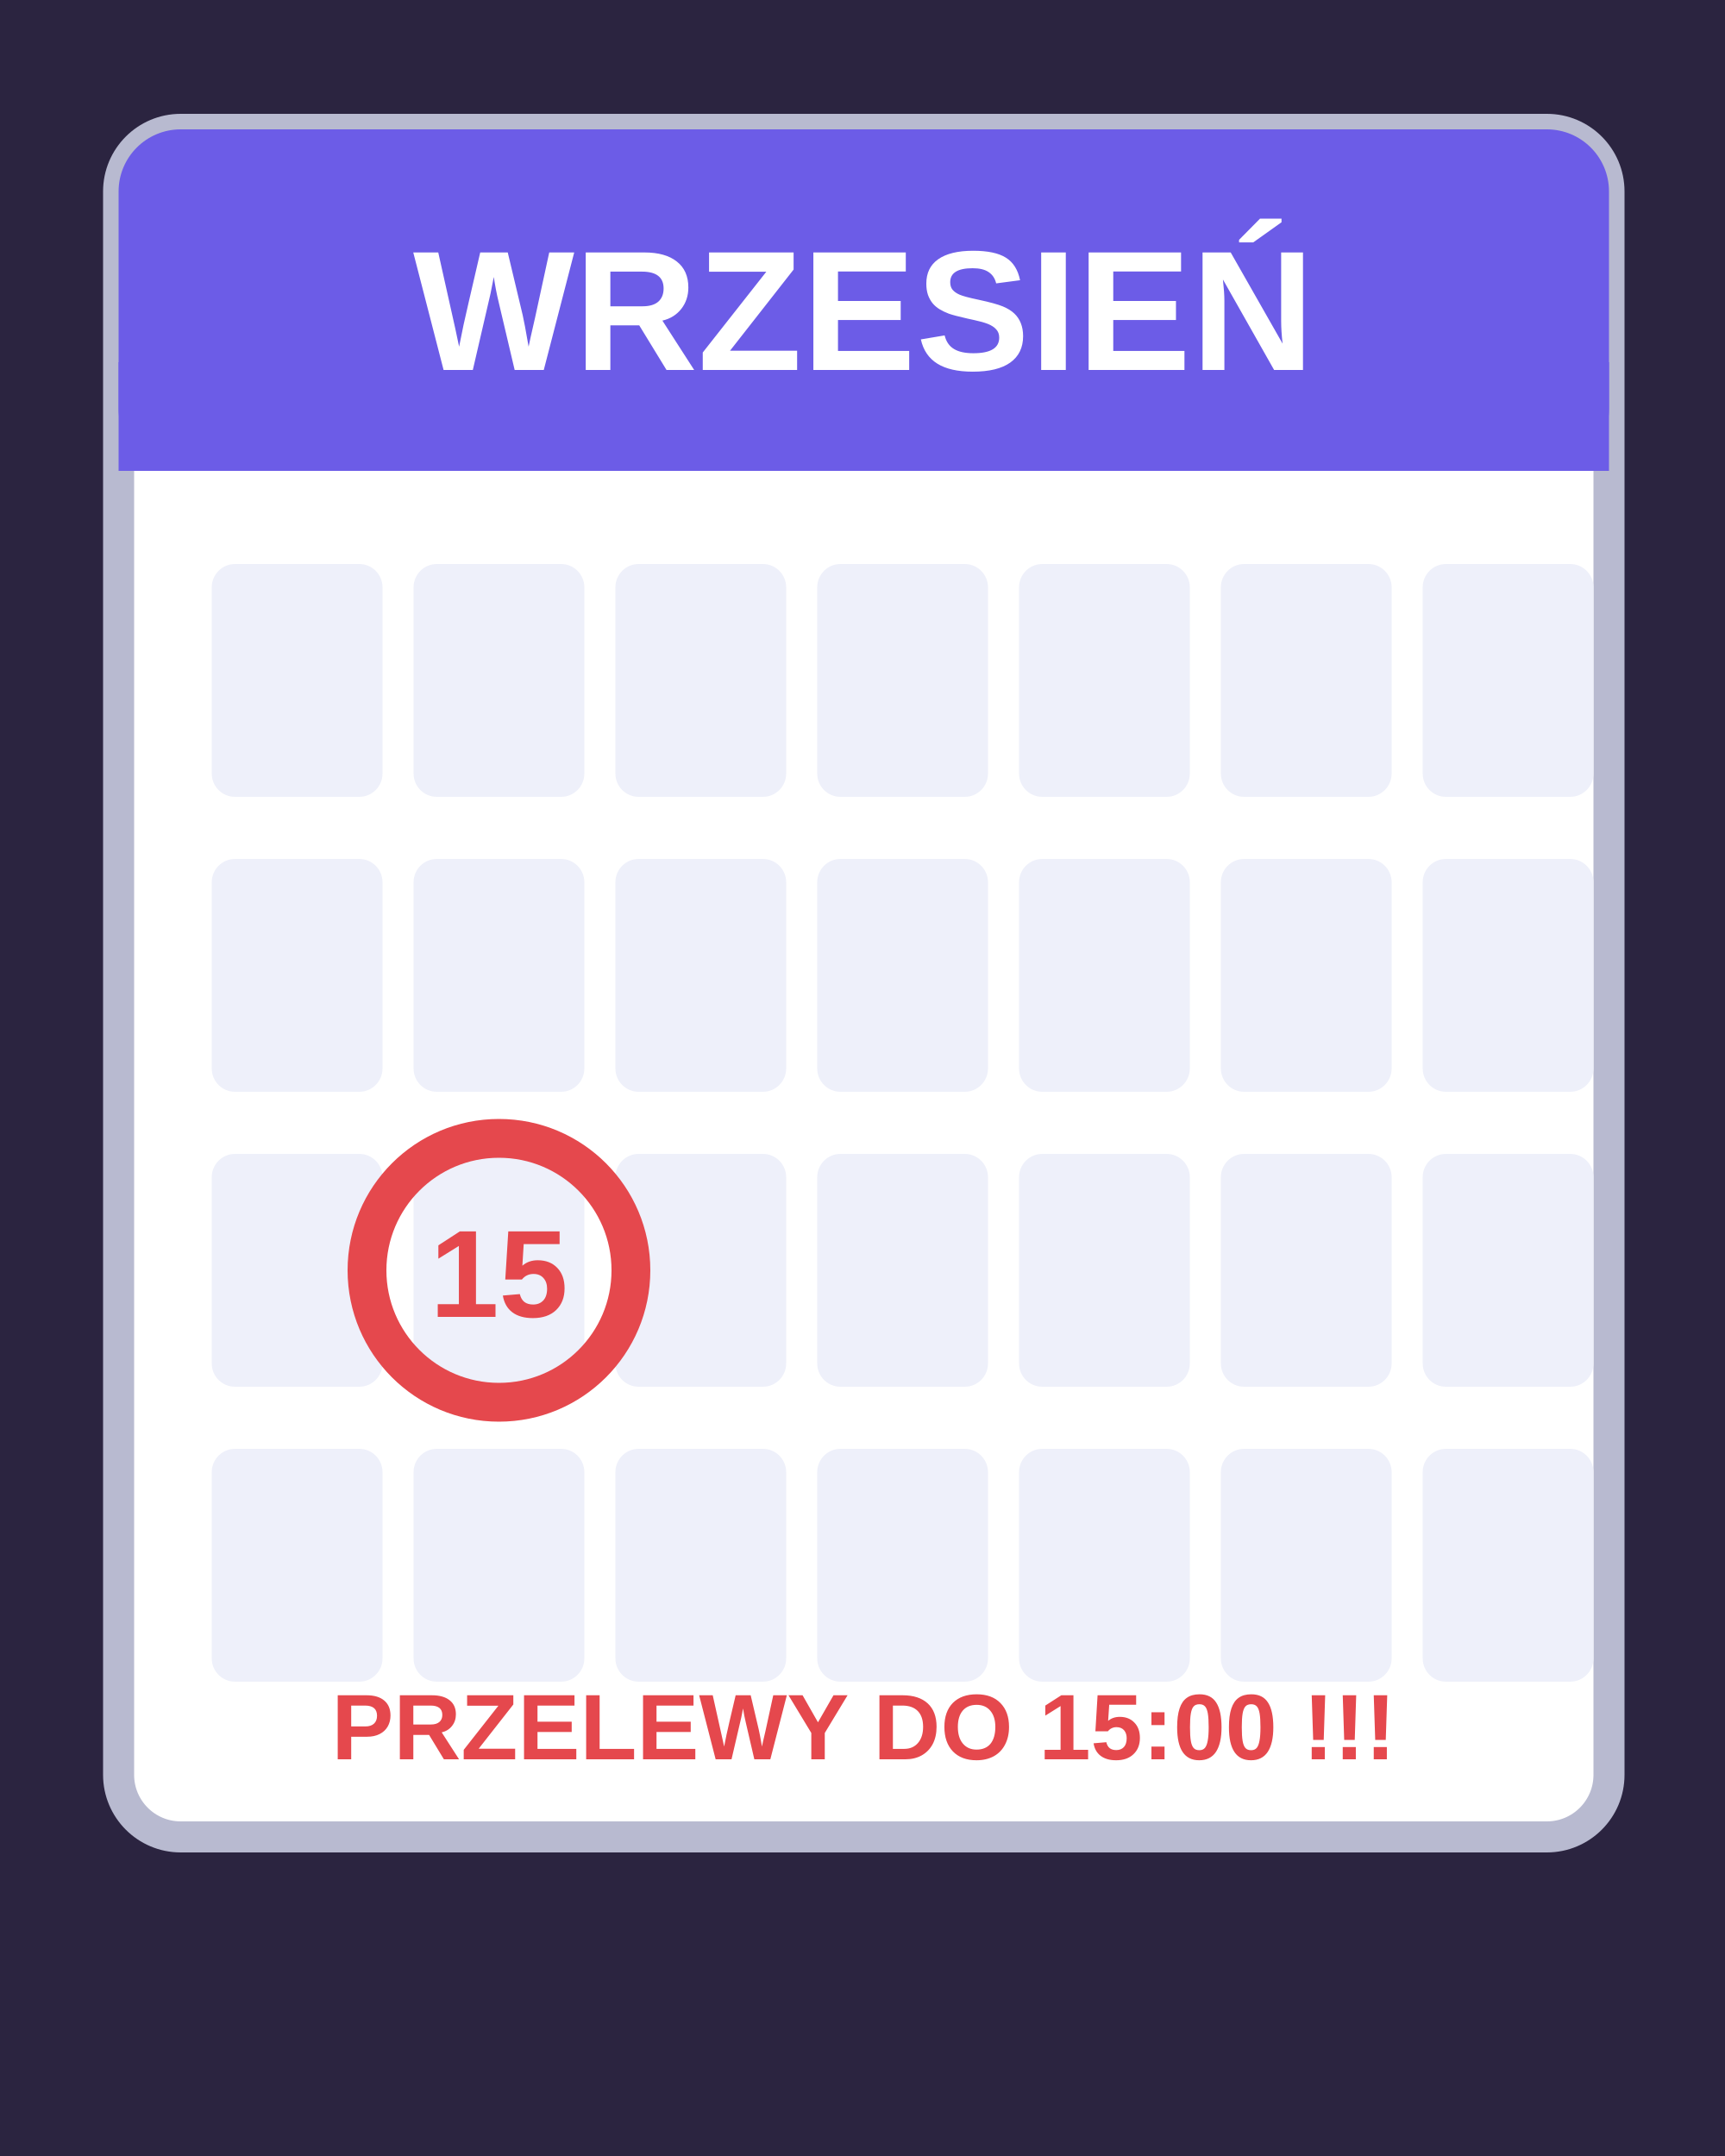
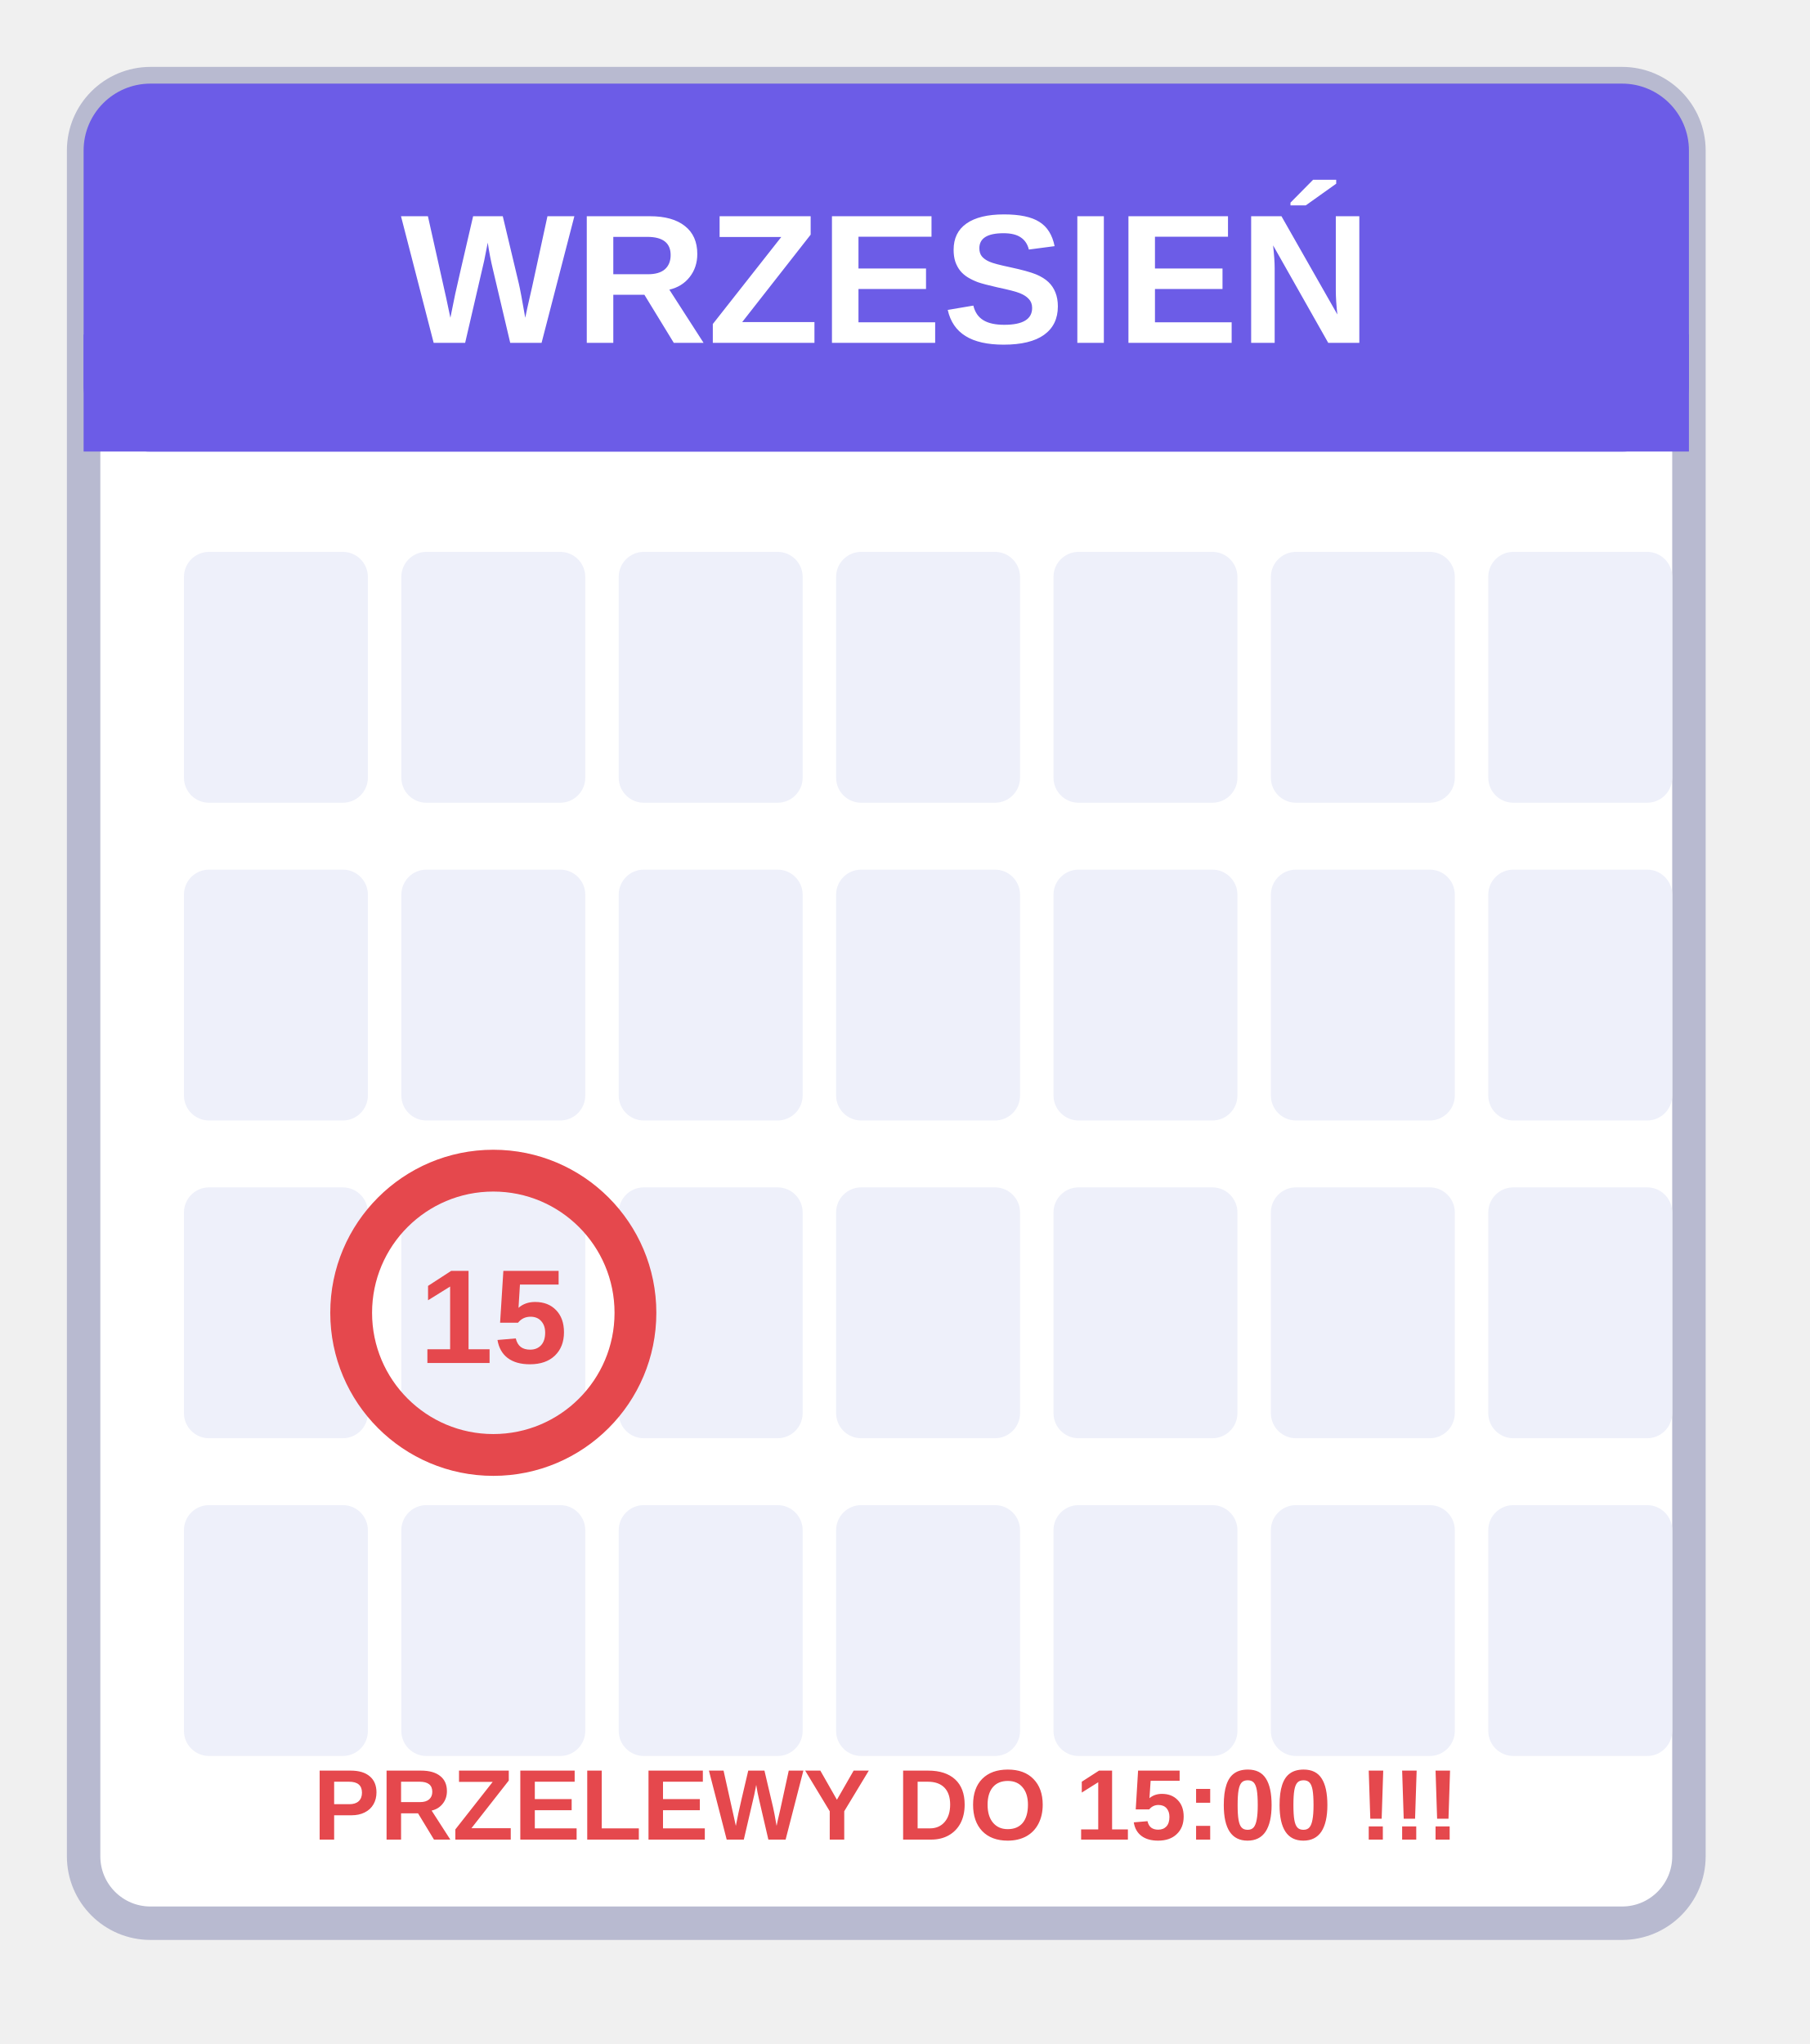
- <svg xmlns="http://www.w3.org/2000/svg" id="static" viewBox="0 0 800 1000" width="800" height="1000" font-family="Arial, Helvetica, sans-serif">
+ <svg xmlns="http://www.w3.org/2000/svg" id="static" viewBox="0 0 779 880" width="779" height="880" font-family="Arial, Helvetica, sans-serif">
  <style>
.a-blink{animation:a-blink 1.2s ease-in-out infinite}
.a-blink-slow{animation:a-blink 3s ease-in-out infinite}
.a-glow{animation:a-glow 5s ease-in-out infinite}
.a-pulse{animation:a-pulse 2.2s ease-in-out infinite}
.a-steam{animation:a-steam 2.8s ease-in-out infinite;transform-box:fill-box;transform-origin:center bottom}
.a-sway{animation:a-sway 6s ease-in-out infinite;transform-box:fill-box;transform-origin:center bottom}
.a-flutter{animation:a-flutter 4.5s ease-in-out infinite;transform-box:fill-box;transform-origin:center top}
.a-bounce{animation:a-bounce 2.6s ease-in-out infinite;transform-box:fill-box;transform-origin:center}
.a-ring{animation:a-ring 1.2s ease-in-out infinite;transform-box:fill-box;transform-origin:center}
.a-wave{animation:a-wave 1.2s ease-out infinite}
.a-grow{animation:a-grow .9s ease-in-out infinite;transform-box:fill-box;transform-origin:center}
.a-shimmer{animation:a-shimmer 3.5s ease-in-out infinite}
.d1{animation-delay:.35s}.d2{animation-delay:.7s}
@keyframes a-blink{0%,100%{opacity:1}50%{opacity:.2}}
@keyframes a-glow{0%,100%{opacity:1}50%{opacity:.65}}
@keyframes a-pulse{0%,100%{opacity:1}50%{opacity:.45}}
@keyframes a-steam{0%{opacity:0;transform:translateY(6px)}40%{opacity:.9}100%{opacity:0;transform:translateY(-10px)}}
@keyframes a-sway{0%,100%{transform:rotate(0)}50%{transform:rotate(1.6deg)}}
@keyframes a-flutter{0%,100%{transform:rotate(0)}50%{transform:rotate(-1.4deg)}}
@keyframes a-bounce{0%,70%,100%{transform:scale(1)}80%{transform:scale(1.18)}90%{transform:scale(.95)}}
@keyframes a-ring{0%,100%{transform:rotate(0)}10%{transform:rotate(-2.5deg)}20%{transform:rotate(2.5deg)}30%{transform:rotate(-2.5deg)}40%{transform:rotate(0)}}
@keyframes a-wave{0%{opacity:0}30%{opacity:1}100%{opacity:0}}
@keyframes a-grow{0%,100%{transform:scale(1)}50%{transform:scale(1.12)}}
@keyframes a-shimmer{0%,100%{opacity:.55}50%{opacity:1}}
@media (prefers-reduced-motion: reduce){*{animation:none!important}}
#static:target *{animation:none!important}
</style>
-   <rect width="800" height="1000" fill="#2B2440" />
-   <g id="item-kalendarz" transform="translate(55 60) scale(3.6)">
+   <g id="item-kalendarz" transform="translate(36 36) scale(3.6)">
    <rect width="192" height="220" rx="8" fill="#FFFFFF" stroke="#B8BAD0" stroke-width="4" />
    <rect width="192" height="44" rx="8" fill="#6C5CE7" />
    <rect y="30" width="192" height="14" fill="#6C5CE7" />
    <text x="96" y="31" font-size="22" fill="#FFFFFF" font-weight="bold" text-anchor="middle">WRZESIEŃ</text>
    <rect x="12" y="56" width="22" height="30" rx="3" fill="#EEF0FA" />
    <rect x="38" y="56" width="22" height="30" rx="3" fill="#EEF0FA" />
    <rect x="64" y="56" width="22" height="30" rx="3" fill="#EEF0FA" />
    <rect x="90" y="56" width="22" height="30" rx="3" fill="#EEF0FA" />
    <rect x="116" y="56" width="22" height="30" rx="3" fill="#EEF0FA" />
    <rect x="142" y="56" width="22" height="30" rx="3" fill="#EEF0FA" />
    <rect x="168" y="56" width="22" height="30" rx="3" fill="#EEF0FA" />
    <rect x="12" y="94" width="22" height="30" rx="3" fill="#EEF0FA" />
    <rect x="38" y="94" width="22" height="30" rx="3" fill="#EEF0FA" />
    <rect x="64" y="94" width="22" height="30" rx="3" fill="#EEF0FA" />
    <rect x="90" y="94" width="22" height="30" rx="3" fill="#EEF0FA" />
    <rect x="116" y="94" width="22" height="30" rx="3" fill="#EEF0FA" />
    <rect x="142" y="94" width="22" height="30" rx="3" fill="#EEF0FA" />
    <rect x="168" y="94" width="22" height="30" rx="3" fill="#EEF0FA" />
    <rect x="12" y="132" width="22" height="30" rx="3" fill="#EEF0FA" />
    <rect x="38" y="132" width="22" height="30" rx="3" fill="#EEF0FA" />
    <rect x="64" y="132" width="22" height="30" rx="3" fill="#EEF0FA" />
    <rect x="90" y="132" width="22" height="30" rx="3" fill="#EEF0FA" />
    <rect x="116" y="132" width="22" height="30" rx="3" fill="#EEF0FA" />
    <rect x="142" y="132" width="22" height="30" rx="3" fill="#EEF0FA" />
    <rect x="168" y="132" width="22" height="30" rx="3" fill="#EEF0FA" />
    <rect x="12" y="170" width="22" height="30" rx="3" fill="#EEF0FA" />
    <rect x="38" y="170" width="22" height="30" rx="3" fill="#EEF0FA" />
    <rect x="64" y="170" width="22" height="30" rx="3" fill="#EEF0FA" />
    <rect x="90" y="170" width="22" height="30" rx="3" fill="#EEF0FA" />
    <rect x="116" y="170" width="22" height="30" rx="3" fill="#EEF0FA" />
    <rect x="142" y="170" width="22" height="30" rx="3" fill="#EEF0FA" />
    <rect x="168" y="170" width="22" height="30" rx="3" fill="#EEF0FA" />
    <circle class="a-pulse" cx="49" cy="147" r="17" fill="none" stroke="#E5484D" stroke-width="5" />
    <text x="49" y="153" font-size="16" fill="#E5484D" font-weight="bold" text-anchor="middle">15</text>
    <text x="96" y="210" font-size="12" fill="#E5484D" font-weight="bold" text-anchor="middle">PRZELEWY DO 15:00 !!!</text>
  </g>
</svg>
